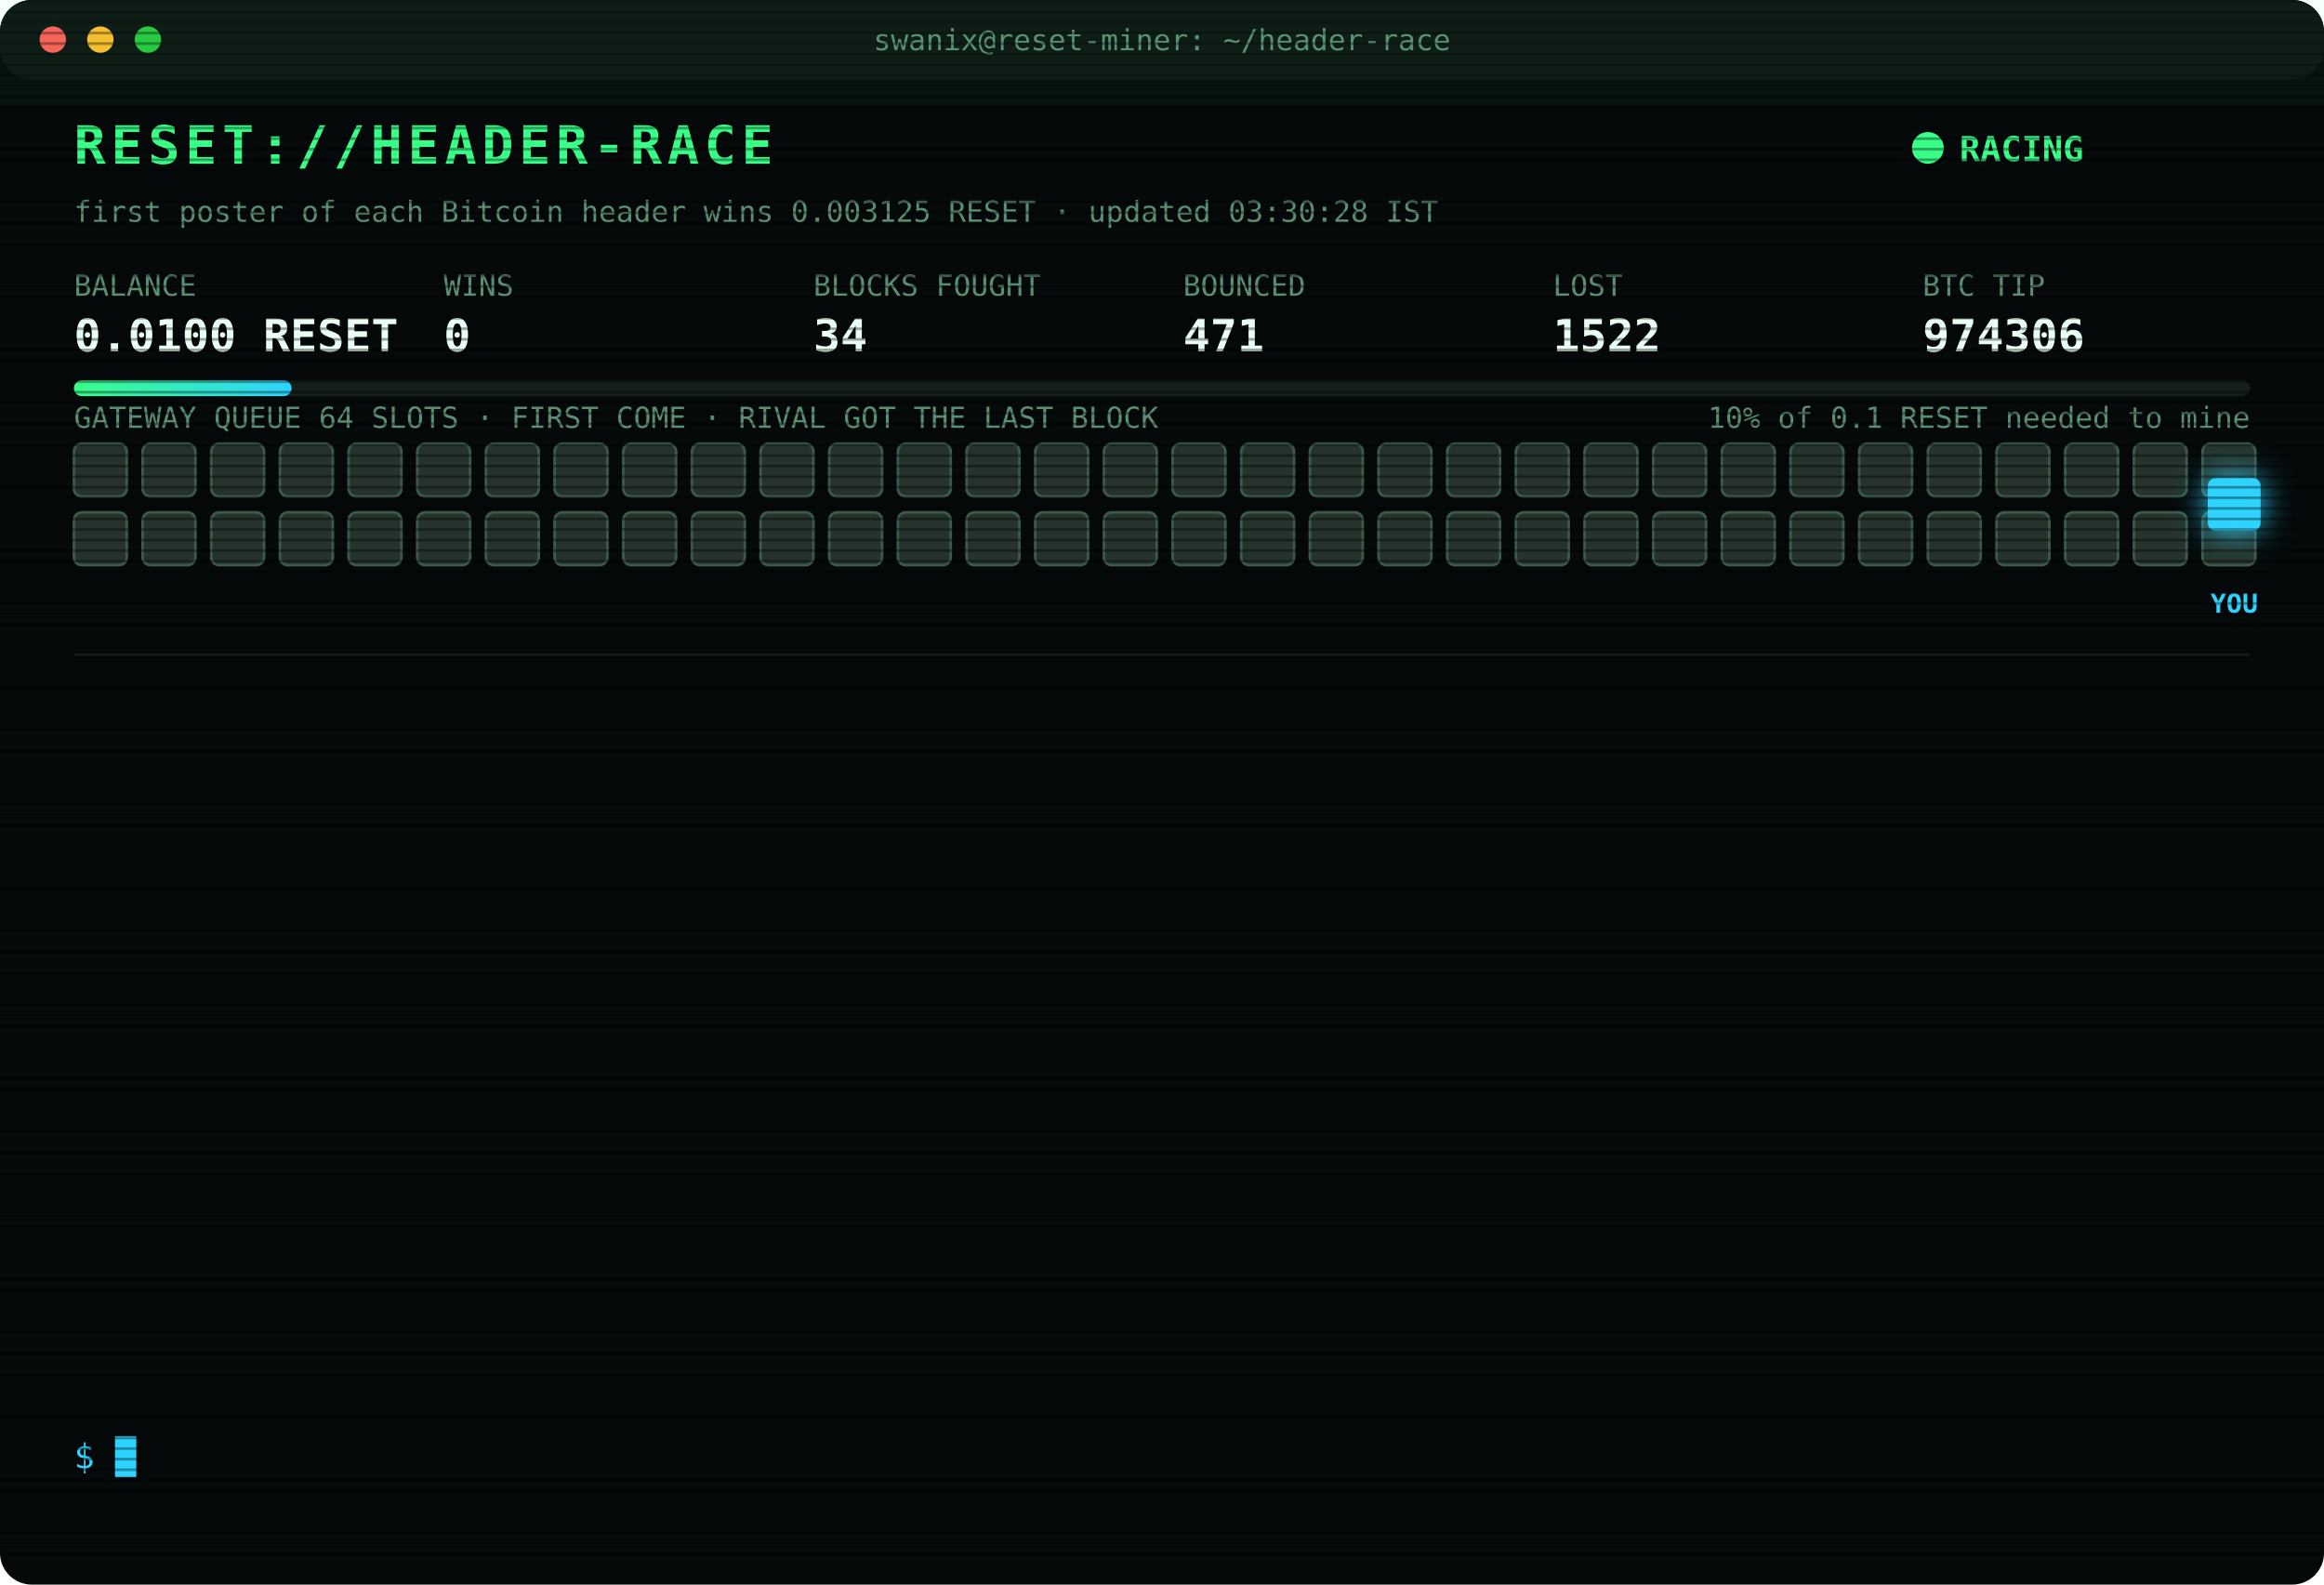
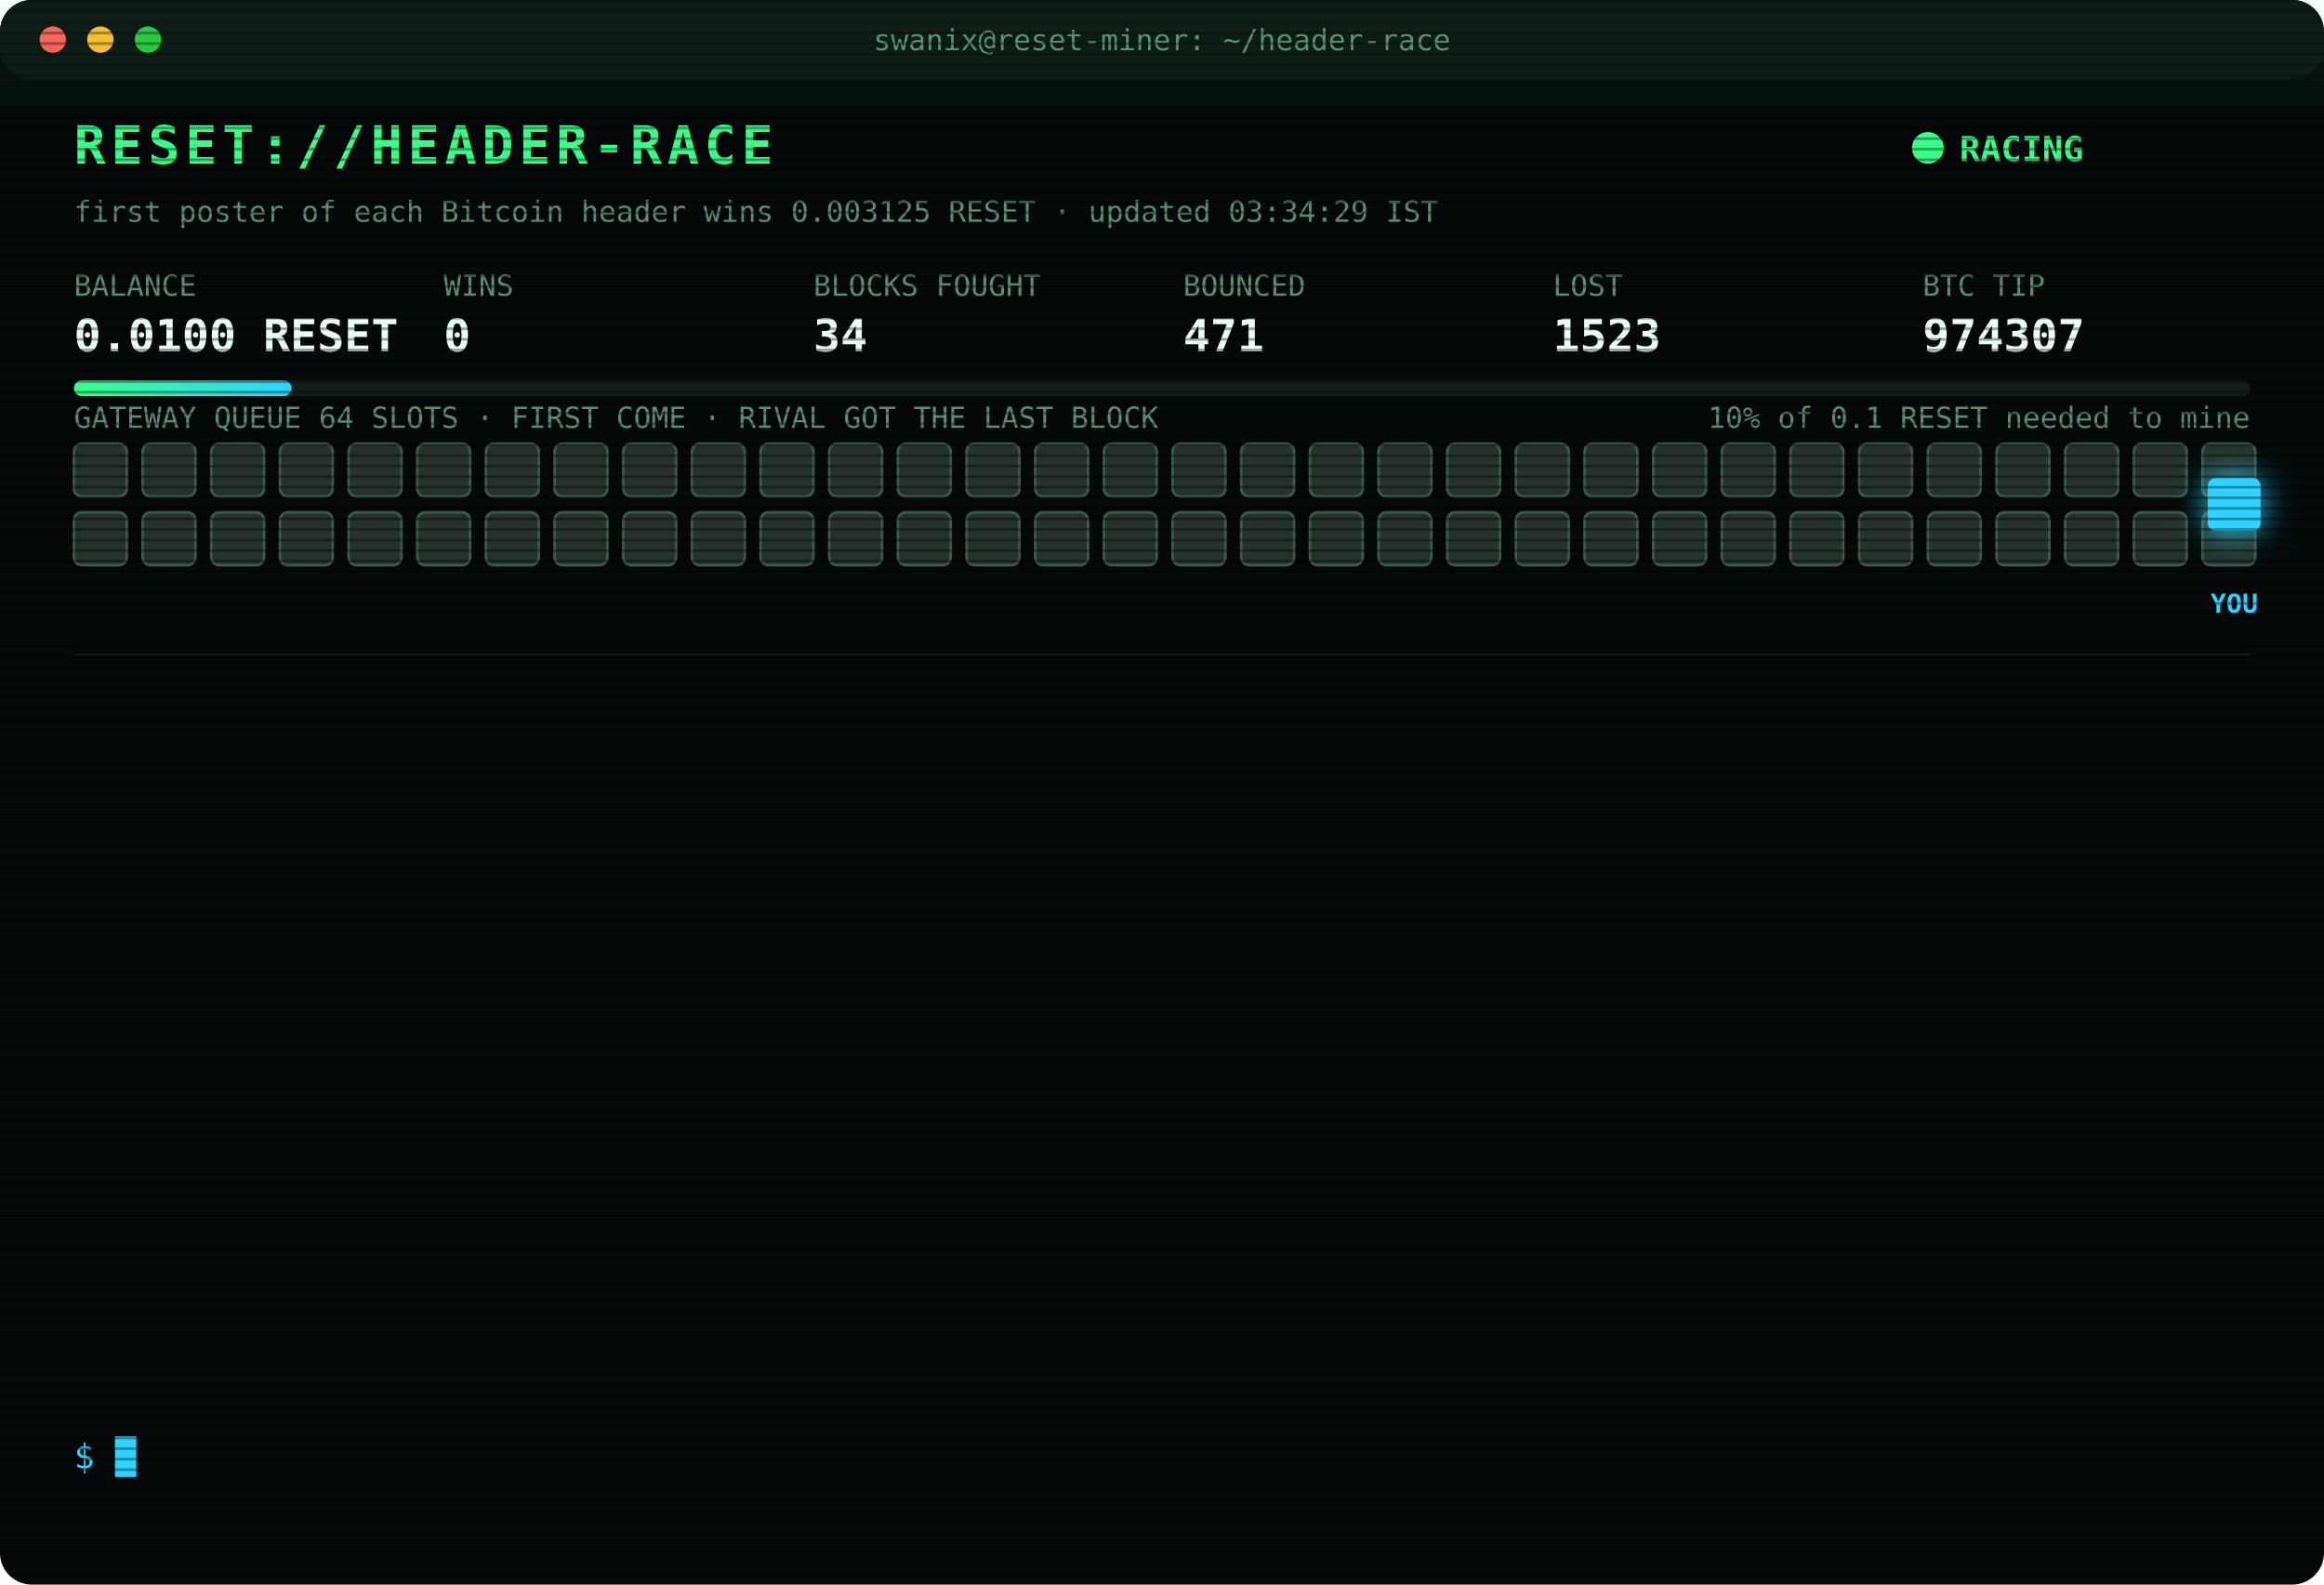
<svg xmlns="http://www.w3.org/2000/svg" width="880" height="600" viewBox="0 0 880 600" font-family="ui-monospace,SFMono-Regular,Menlo,Consolas,monospace">
  <style>
text{font-size:13px;fill:#7CFFB2}
.title{font-size:20px;font-weight:700;fill:#39FF88;letter-spacing:2px;animation:glitch 3s infinite steps(1)}
.sub{fill:#2fd3ff}.k{fill:#5a8f73;font-size:11px}.v{font-size:17px;font-weight:700;fill:#eafff3}
.ts{fill:#3f6b56}.boot{fill:#2fd3ff}.dim{fill:#5a8f73}.bad{fill:#ff4d6d}.warn{fill:#ffd23f}.mag{fill:#ff5cf0}.win{fill:#39FF88;font-weight:700}
.tag{font-size:10px;fill:#2fd3ff;font-weight:700}
.rival{fill:#26332c;stroke:#3c5a49;animation:jam 1.2s infinite alternate}
.idle{fill:#141c18;stroke:#22302a;animation:breathe 4s infinite}
.me{fill:#2fd3ff;filter:drop-shadow(0 0 6px #2fd3ff)}
.hover{animation:nudge 1.1s infinite ease-in-out}.bounce{animation:kick 1.4s infinite}
.ln{opacity:0;animation:in .4s forwards}
.cur{animation:blink 1s infinite steps(1)}
.scan{animation:scan 6s infinite linear}
.led{animation:blink 1.4s infinite}
@keyframes in{from{opacity:0;transform:translateX(-6px)}to{opacity:1;transform:none}}
@keyframes blink{50%{opacity:0}}
@keyframes jam{to{fill:#33463b}}
@keyframes breathe{50%{opacity:.4}}
@keyframes nudge{50%{transform:translateX(-10px)}}
@keyframes kick{0%,100%{transform:none}30%{transform:translateX(-14px)}55%{transform:translateX(10px) translateY(-6px)}}
@keyframes glitch{0%,92%{transform:none}93%{transform:translateX(2px);fill:#ff4d6d}95%{transform:translateX(-2px);fill:#2fd3ff}97%{transform:none}}
@keyframes scan{from{transform:translateY(-40px)}to{transform:translateY(600px)}}
</style>
  <defs>
    <pattern id="sl" width="4" height="4" patternUnits="userSpaceOnUse">
      <rect width="4" height="1" fill="#000" opacity=".35" />
    </pattern>
    <linearGradient id="bar">
      <stop offset="0" stop-color="#39FF88" />
      <stop offset="1" stop-color="#2fd3ff" />
    </linearGradient>
  </defs>
  <rect width="880" height="600" rx="12" fill="#05090a" />
  <rect width="880" height="30" rx="12" fill="#0d1512" />
  <circle cx="20" cy="15" r="5" fill="#ff5f57" />
  <circle cx="38" cy="15" r="5" fill="#febc2e" />
  <circle cx="56" cy="15" r="5" fill="#28c840" />
  <text x="440" y="19" text-anchor="middle" class="k">swanix@reset-miner: ~/header-race</text>
  <text x="28" y="62" class="title">RESET://HEADER-RACE</text>
  <circle class="led" cx="730" cy="56" r="6" fill="#39FF88" />
  <text x="742" y="61" class="win">RACING</text>
-   <text x="28" y="84" class="k">first poster of each Bitcoin header wins 0.003125 RESET · updated 03:30:28 IST</text>
+   <text x="28" y="84" class="k">first poster of each Bitcoin header wins 0.003125 RESET · updated 03:34:29 IST</text>
  <text x="28" y="112" class="k">BALANCE</text>
  <text x="28" y="133" class="v">0.0100 RESET</text>
  <text x="168" y="112" class="k">WINS</text>
  <text x="168" y="133" class="v">0</text>
  <text x="308" y="112" class="k">BLOCKS FOUGHT</text>
  <text x="308" y="133" class="v">34</text>
  <text x="448" y="112" class="k">BOUNCED</text>
  <text x="448" y="133" class="v">471</text>
  <text x="588" y="112" class="k">LOST</text>
-   <text x="588" y="133" class="v">1522</text>
+   <text x="588" y="133" class="v">1523</text>
  <text x="728" y="112" class="k">BTC TIP</text>
-   <text x="728" y="133" class="v">974306</text>
+   <text x="728" y="133" class="v">974307</text>
  <rect x="28" y="144" width="824" height="6" rx="3" fill="#13201a" />
  <rect x="28" y="144" width="82.4" height="6" rx="3" fill="url(#bar)" />
  <text x="852" y="162" text-anchor="end" class="k">10% of 0.1 RESET needed to mine</text>
  <text x="28" y="162" class="k">GATEWAY QUEUE 64 SLOTS · FIRST COME · RIVAL GOT THE LAST BLOCK</text>
  <rect class="rival" x="28" y="168" width="20" height="20" rx="3" style="animation-delay:0.00s" />
  <rect class="rival" x="54" y="168" width="20" height="20" rx="3" style="animation-delay:0.05s" />
  <rect class="rival" x="80" y="168" width="20" height="20" rx="3" style="animation-delay:0.10s" />
  <rect class="rival" x="106" y="168" width="20" height="20" rx="3" style="animation-delay:0.15s" />
  <rect class="rival" x="132" y="168" width="20" height="20" rx="3" style="animation-delay:0.20s" />
  <rect class="rival" x="158" y="168" width="20" height="20" rx="3" style="animation-delay:0.25s" />
  <rect class="rival" x="184" y="168" width="20" height="20" rx="3" style="animation-delay:0.30s" />
  <rect class="rival" x="210" y="168" width="20" height="20" rx="3" style="animation-delay:0.35s" />
  <rect class="rival" x="236" y="168" width="20" height="20" rx="3" style="animation-delay:0.40s" />
  <rect class="rival" x="262" y="168" width="20" height="20" rx="3" style="animation-delay:0.45s" />
  <rect class="rival" x="288" y="168" width="20" height="20" rx="3" style="animation-delay:0.50s" />
  <rect class="rival" x="314" y="168" width="20" height="20" rx="3" style="animation-delay:0.55s" />
  <rect class="rival" x="340" y="168" width="20" height="20" rx="3" style="animation-delay:0.60s" />
  <rect class="rival" x="366" y="168" width="20" height="20" rx="3" style="animation-delay:0.65s" />
  <rect class="rival" x="392" y="168" width="20" height="20" rx="3" style="animation-delay:0.70s" />
  <rect class="rival" x="418" y="168" width="20" height="20" rx="3" style="animation-delay:0.75s" />
  <rect class="rival" x="444" y="168" width="20" height="20" rx="3" style="animation-delay:0.80s" />
  <rect class="rival" x="470" y="168" width="20" height="20" rx="3" style="animation-delay:0.85s" />
  <rect class="rival" x="496" y="168" width="20" height="20" rx="3" style="animation-delay:0.90s" />
  <rect class="rival" x="522" y="168" width="20" height="20" rx="3" style="animation-delay:0.95s" />
  <rect class="rival" x="548" y="168" width="20" height="20" rx="3" style="animation-delay:1.00s" />
  <rect class="rival" x="574" y="168" width="20" height="20" rx="3" style="animation-delay:1.05s" />
  <rect class="rival" x="600" y="168" width="20" height="20" rx="3" style="animation-delay:1.10s" />
  <rect class="rival" x="626" y="168" width="20" height="20" rx="3" style="animation-delay:1.15s" />
  <rect class="rival" x="652" y="168" width="20" height="20" rx="3" style="animation-delay:1.20s" />
  <rect class="rival" x="678" y="168" width="20" height="20" rx="3" style="animation-delay:1.25s" />
  <rect class="rival" x="704" y="168" width="20" height="20" rx="3" style="animation-delay:1.30s" />
  <rect class="rival" x="730" y="168" width="20" height="20" rx="3" style="animation-delay:1.35s" />
  <rect class="rival" x="756" y="168" width="20" height="20" rx="3" style="animation-delay:1.40s" />
  <rect class="rival" x="782" y="168" width="20" height="20" rx="3" style="animation-delay:1.45s" />
  <rect class="rival" x="808" y="168" width="20" height="20" rx="3" style="animation-delay:1.50s" />
  <rect class="rival" x="834" y="168" width="20" height="20" rx="3" style="animation-delay:1.55s" />
  <rect class="rival" x="28" y="194" width="20" height="20" rx="3" style="animation-delay:1.60s" />
  <rect class="rival" x="54" y="194" width="20" height="20" rx="3" style="animation-delay:1.65s" />
  <rect class="rival" x="80" y="194" width="20" height="20" rx="3" style="animation-delay:1.70s" />
  <rect class="rival" x="106" y="194" width="20" height="20" rx="3" style="animation-delay:1.75s" />
  <rect class="rival" x="132" y="194" width="20" height="20" rx="3" style="animation-delay:1.80s" />
  <rect class="rival" x="158" y="194" width="20" height="20" rx="3" style="animation-delay:1.85s" />
  <rect class="rival" x="184" y="194" width="20" height="20" rx="3" style="animation-delay:1.90s" />
  <rect class="rival" x="210" y="194" width="20" height="20" rx="3" style="animation-delay:1.95s" />
  <rect class="rival" x="236" y="194" width="20" height="20" rx="3" style="animation-delay:2.00s" />
  <rect class="rival" x="262" y="194" width="20" height="20" rx="3" style="animation-delay:2.05s" />
  <rect class="rival" x="288" y="194" width="20" height="20" rx="3" style="animation-delay:2.10s" />
  <rect class="rival" x="314" y="194" width="20" height="20" rx="3" style="animation-delay:2.15s" />
  <rect class="rival" x="340" y="194" width="20" height="20" rx="3" style="animation-delay:2.20s" />
  <rect class="rival" x="366" y="194" width="20" height="20" rx="3" style="animation-delay:2.25s" />
  <rect class="rival" x="392" y="194" width="20" height="20" rx="3" style="animation-delay:2.30s" />
  <rect class="rival" x="418" y="194" width="20" height="20" rx="3" style="animation-delay:2.35s" />
  <rect class="rival" x="444" y="194" width="20" height="20" rx="3" style="animation-delay:2.40s" />
  <rect class="rival" x="470" y="194" width="20" height="20" rx="3" style="animation-delay:2.45s" />
  <rect class="rival" x="496" y="194" width="20" height="20" rx="3" style="animation-delay:2.50s" />
  <rect class="rival" x="522" y="194" width="20" height="20" rx="3" style="animation-delay:2.55s" />
  <rect class="rival" x="548" y="194" width="20" height="20" rx="3" style="animation-delay:2.60s" />
  <rect class="rival" x="574" y="194" width="20" height="20" rx="3" style="animation-delay:2.65s" />
  <rect class="rival" x="600" y="194" width="20" height="20" rx="3" style="animation-delay:2.70s" />
  <rect class="rival" x="626" y="194" width="20" height="20" rx="3" style="animation-delay:2.75s" />
  <rect class="rival" x="652" y="194" width="20" height="20" rx="3" style="animation-delay:2.80s" />
  <rect class="rival" x="678" y="194" width="20" height="20" rx="3" style="animation-delay:2.85s" />
  <rect class="rival" x="704" y="194" width="20" height="20" rx="3" style="animation-delay:2.90s" />
  <rect class="rival" x="730" y="194" width="20" height="20" rx="3" style="animation-delay:2.95s" />
  <rect class="rival" x="756" y="194" width="20" height="20" rx="3" style="animation-delay:3.00s" />
  <rect class="rival" x="782" y="194" width="20" height="20" rx="3" style="animation-delay:3.05s" />
  <rect class="rival" x="808" y="194" width="20" height="20" rx="3" style="animation-delay:3.10s" />
  <rect class="rival" x="834" y="194" width="20" height="20" rx="3" style="animation-delay:3.15s" />
  <g class="hover">
    <rect class="me" x="836" y="181" width="20" height="20" rx="3" />
    <text class="tag" x="846" y="232" text-anchor="middle">YOU</text>
  </g>
  <line x1="28" x2="852" y1="248" y2="248" stroke="#13201a" />
  <g class="ln" style="animation-delay:0.40s">
-     <text x="28" y="270" class="ts">01:52:49</text>
-     <text x="104" y="270" class="bad">[LOST] #974294 taken by a rival miner</text>
+     <text x="28" y="270" class="ts">02:03:56</text>
+     <text x="104" y="270" class="bad">[LOST] #974295 taken by a rival miner</text>
  </g>
  <g class="ln" style="animation-delay:0.65s">
-     <text x="28" y="292" class="ts">02:03:56</text>
-     <text x="104" y="292" class="bad">[LOST] #974295 taken by a rival miner</text>
+     <text x="28" y="292" class="ts">02:07:05</text>
+     <text x="104" y="292" class="bad">[LOST] #974296 taken by a rival miner</text>
  </g>
  <g class="ln" style="animation-delay:0.90s">
-     <text x="28" y="314" class="ts">02:07:05</text>
-     <text x="104" y="314" class="bad">[LOST] #974296 taken by a rival miner</text>
+     <text x="28" y="314" class="ts">02:08:39</text>
+     <text x="104" y="314" class="bad">[LOST] #974297 taken by a rival miner</text>
  </g>
  <g class="ln" style="animation-delay:1.15s">
-     <text x="28" y="336" class="ts">02:08:39</text>
-     <text x="104" y="336" class="bad">[LOST] #974297 taken by a rival miner</text>
+     <text x="28" y="336" class="ts">02:10:40</text>
+     <text x="104" y="336" class="dim">[STINT END] calls 758 · wins 0</text>
  </g>
  <g class="ln" style="animation-delay:1.40s">
-     <text x="28" y="358" class="ts">02:10:40</text>
-     <text x="104" y="358" class="dim">[STINT END] calls 758 · wins 0</text>
+     <text x="28" y="358" class="ts">02:15:26</text>
+     <text x="104" y="358" class="boot">[BOOT] racer v3 online · 3 feeds · stint 340m</text>
  </g>
  <g class="ln" style="animation-delay:1.65s">
-     <text x="28" y="380" class="ts">02:15:26</text>
-     <text x="104" y="380" class="boot">[BOOT] racer v3 online · 3 feeds · stint 340m</text>
+     <text x="28" y="380" class="ts">02:17:26</text>
+     <text x="104" y="380" class="bad">[LOST] #974299 taken by a rival miner</text>
  </g>
  <g class="ln" style="animation-delay:1.90s">
-     <text x="28" y="402" class="ts">02:17:26</text>
-     <text x="104" y="402" class="bad">[LOST] #974299 taken by a rival miner</text>
+     <text x="28" y="402" class="ts">02:33:39</text>
+     <text x="104" y="402" class="bad">[LOST] #974300 taken by a rival miner</text>
  </g>
  <g class="ln" style="animation-delay:2.15s">
-     <text x="28" y="424" class="ts">02:33:39</text>
-     <text x="104" y="424" class="bad">[LOST] #974300 taken by a rival miner</text>
+     <text x="28" y="424" class="ts">02:35:03</text>
+     <text x="104" y="424" class="bad">[LOST] #974301 taken by a rival miner</text>
  </g>
  <g class="ln" style="animation-delay:2.40s">
-     <text x="28" y="446" class="ts">02:35:03</text>
-     <text x="104" y="446" class="bad">[LOST] #974301 taken by a rival miner</text>
+     <text x="28" y="446" class="ts">02:52:40</text>
+     <text x="104" y="446" class="bad">[LOST] #974303 taken by a rival miner</text>
  </g>
  <g class="ln" style="animation-delay:2.65s">
-     <text x="28" y="468" class="ts">02:52:40</text>
-     <text x="104" y="468" class="bad">[LOST] #974303 taken by a rival miner</text>
+     <text x="28" y="468" class="ts">02:52:47</text>
+     <text x="104" y="468" class="bad">[LOST] #974304 taken by a rival miner</text>
  </g>
  <g class="ln" style="animation-delay:2.90s">
-     <text x="28" y="490" class="ts">02:52:47</text>
-     <text x="104" y="490" class="bad">[LOST] #974304 taken by a rival miner</text>
+     <text x="28" y="490" class="ts">03:02:39</text>
+     <text x="104" y="490" class="bad">[LOST] #974305 taken by a rival miner</text>
  </g>
  <g class="ln" style="animation-delay:3.15s">
-     <text x="28" y="512" class="ts">03:02:39</text>
-     <text x="104" y="512" class="bad">[LOST] #974305 taken by a rival miner</text>
+     <text x="28" y="512" class="ts">03:21:00</text>
+     <text x="104" y="512" class="bad">[LOST] #974306 taken by a rival miner</text>
  </g>
  <g class="ln" style="animation-delay:3.40s">
-     <text x="28" y="534" class="ts">03:21:00</text>
-     <text x="104" y="534" class="bad">[LOST] #974306 taken by a rival miner</text>
+     <text x="28" y="534" class="ts">03:34:29</text>
+     <text x="104" y="534" class="bad">[LOST] #974307 taken by a rival miner</text>
  </g>
  <text x="28" y="556" class="sub">$ <tspan class="cur">█</tspan>
  </text>
  <rect width="880" height="600" rx="12" fill="url(#sl)" pointer-events="none" />
  <rect class="scan" width="880" height="40" fill="#39FF88" opacity=".04" />
</svg>
